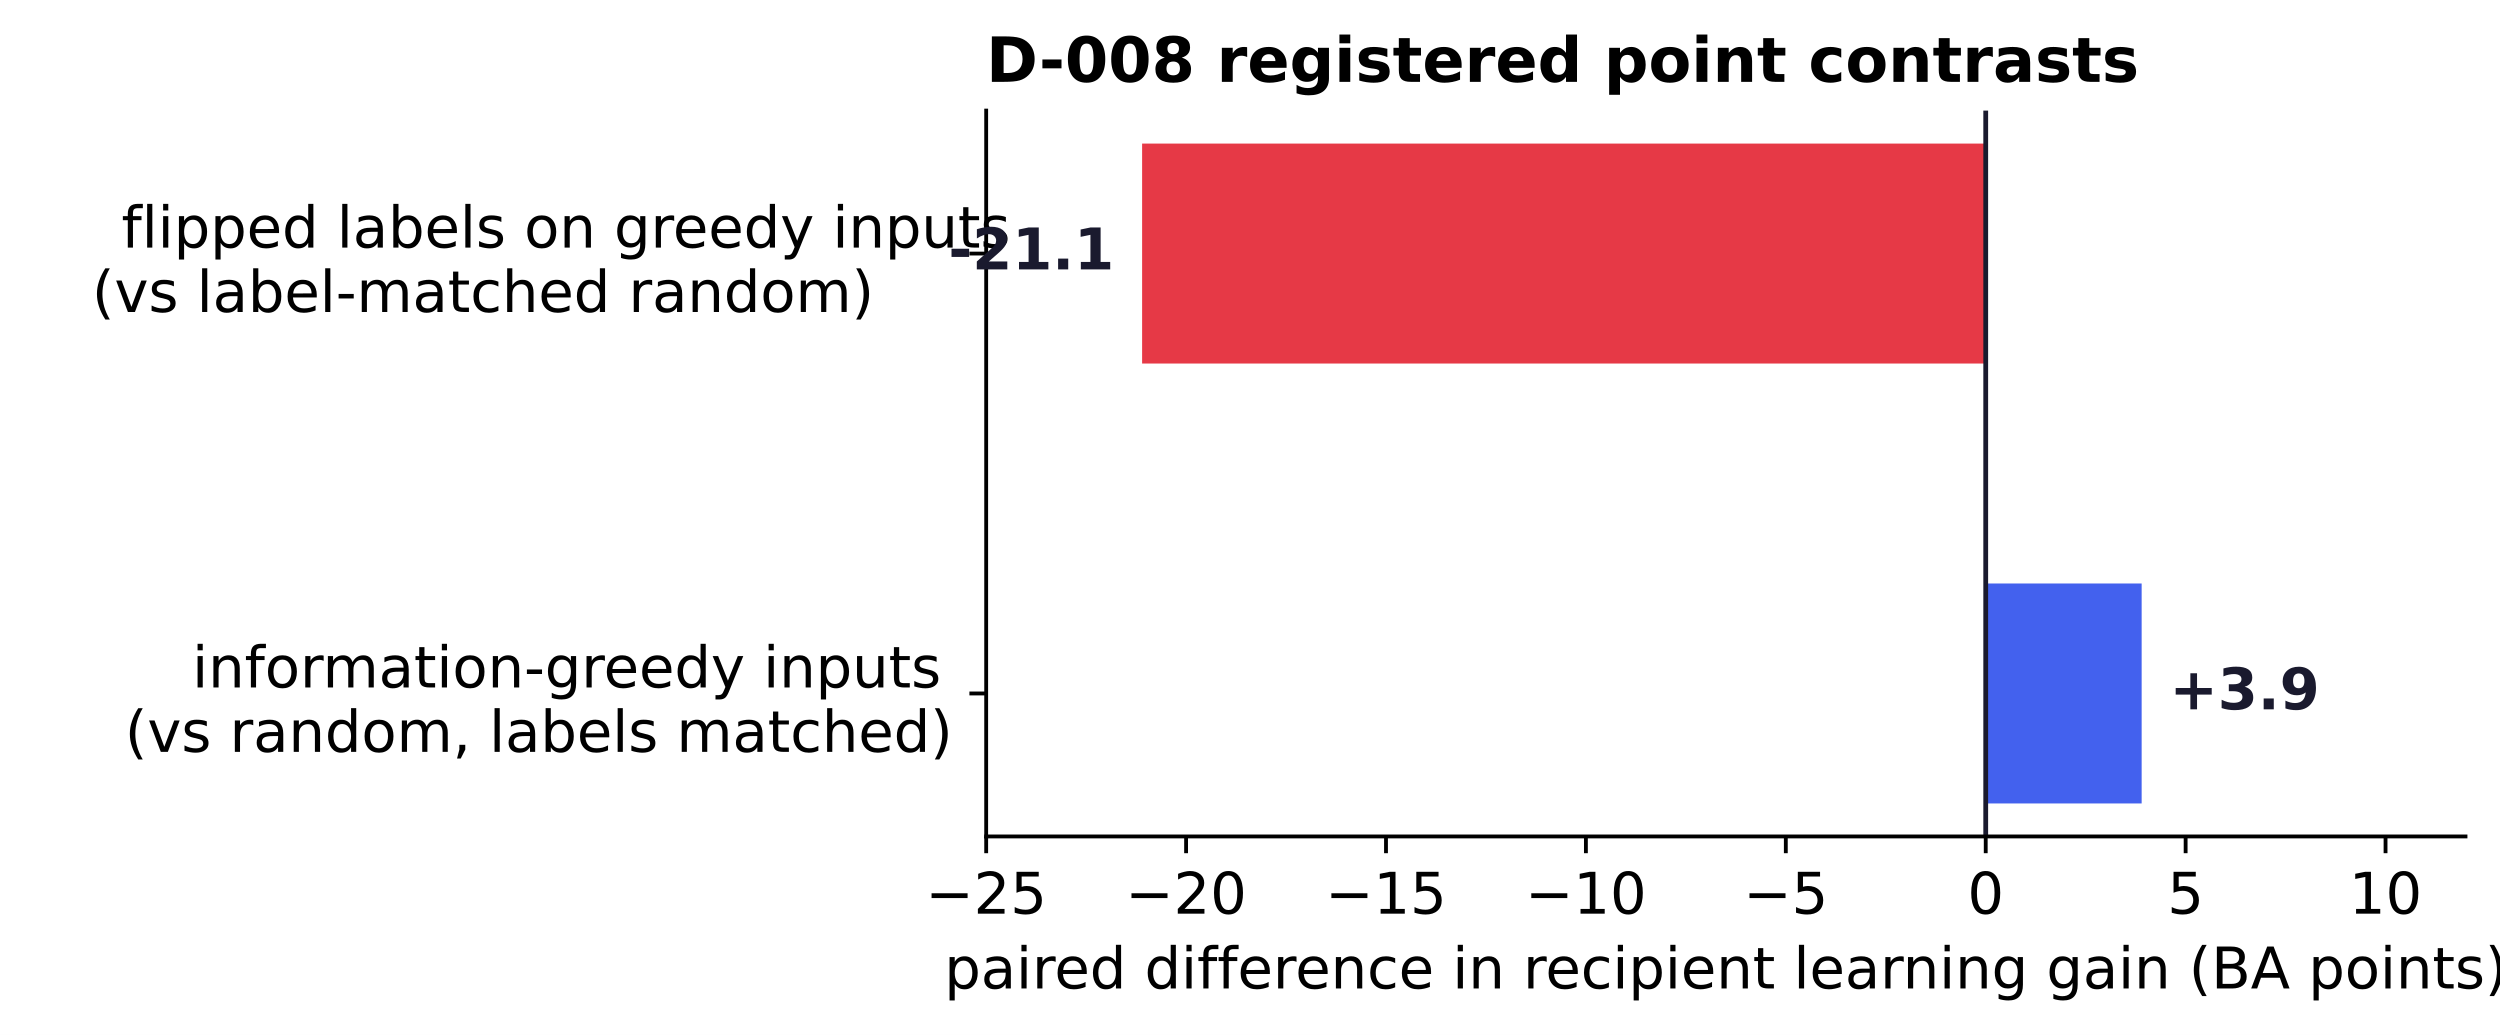
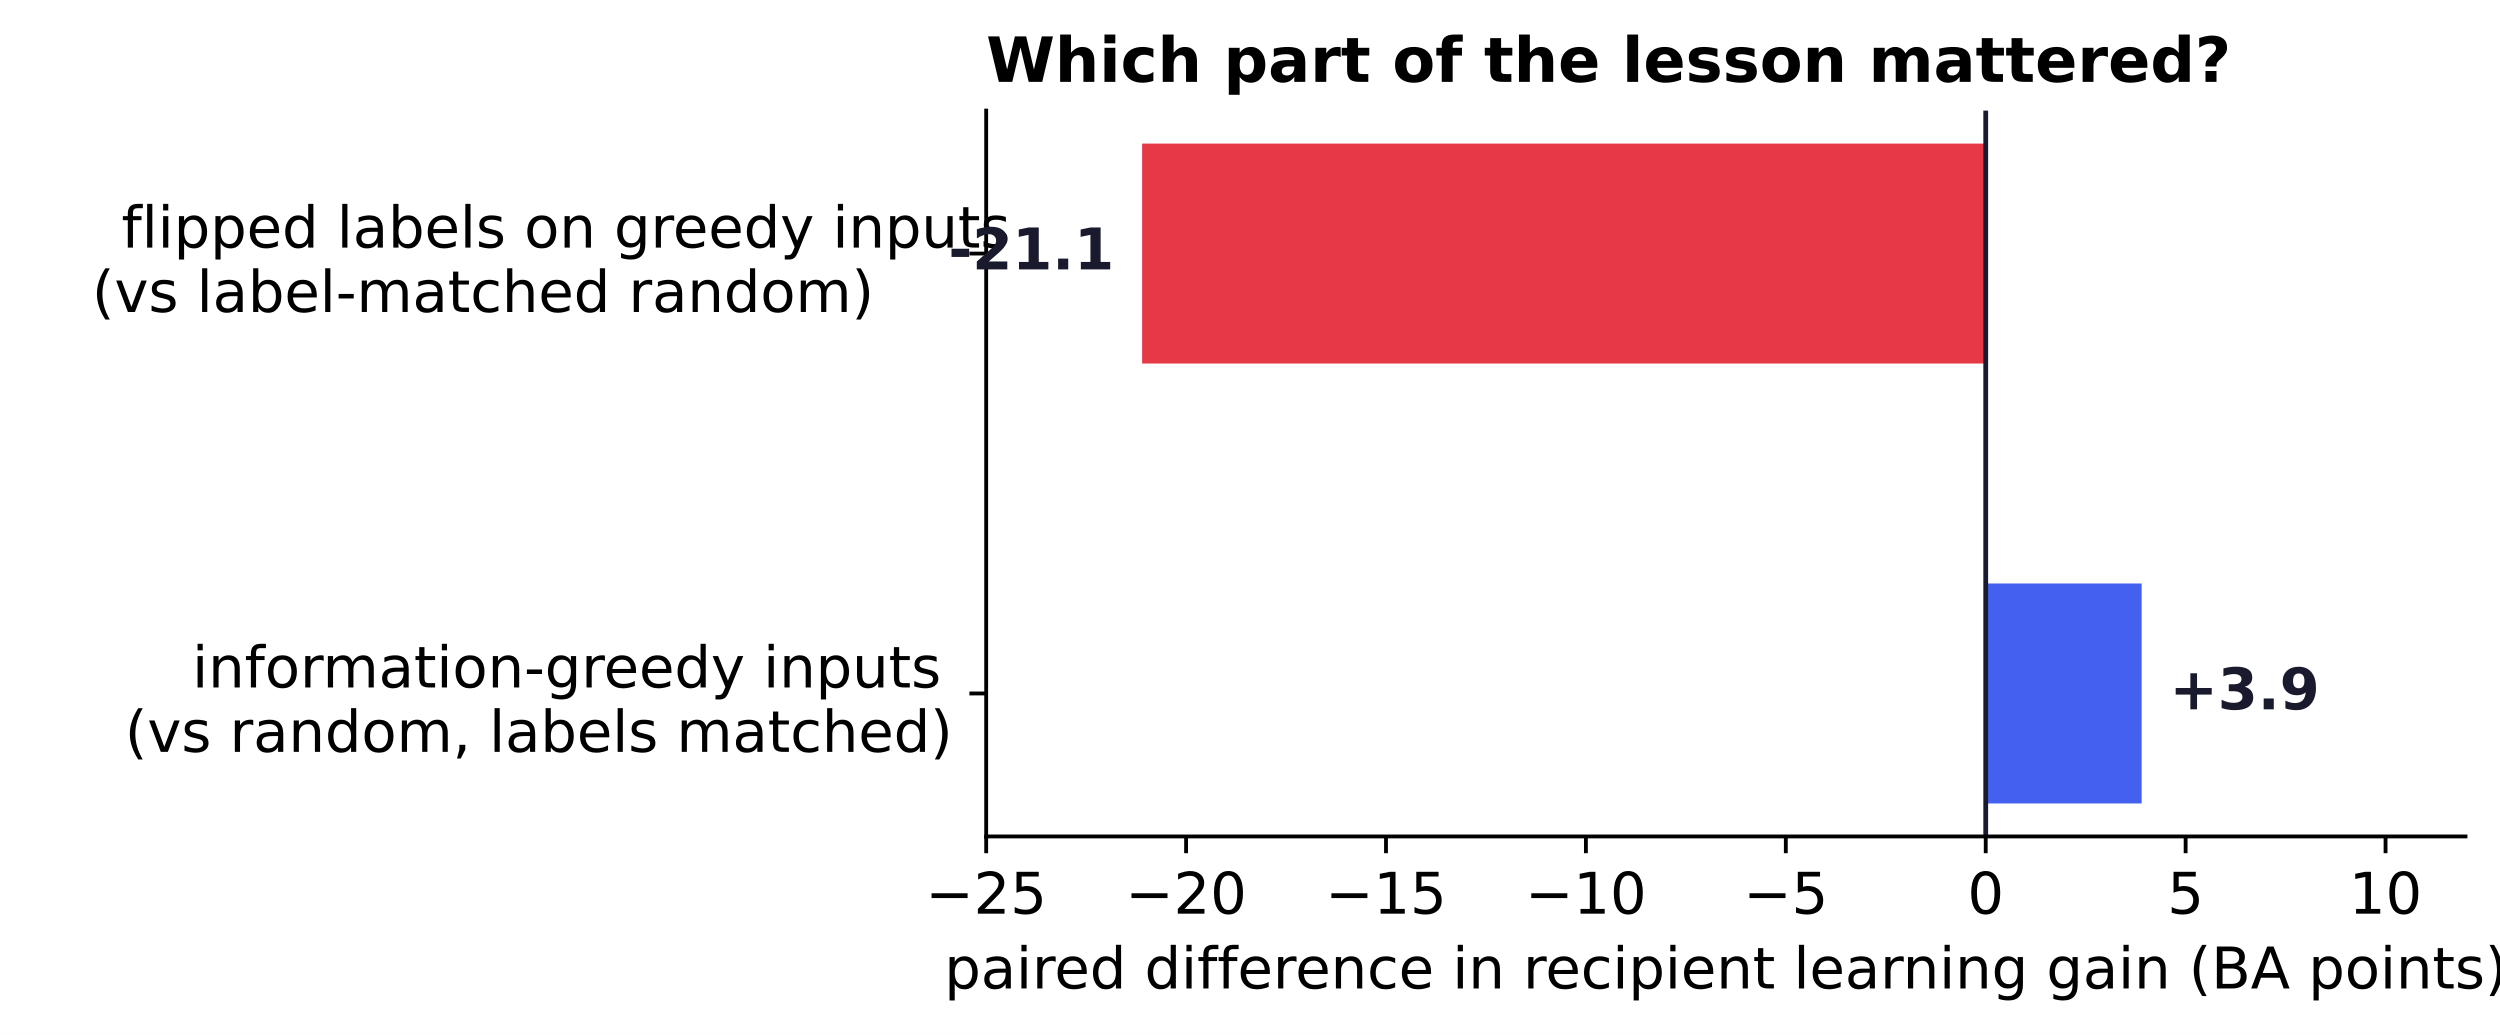
<svg xmlns="http://www.w3.org/2000/svg" xmlns:xlink="http://www.w3.org/1999/xlink" width="521.726pt" height="215.985pt" viewBox="0 0 521.726 215.985" version="1.1">
  <defs>
    <style type="text/css">*{stroke-linejoin: round; stroke-linecap: butt}</style>
  </defs>
  <g id="figure_1">
    <g id="patch_1">
      <path d="M 0 215.985  L 521.726 215.985  L 521.726 0  L 0 0  z " style="fill: #ffffff" />
    </g>
    <g id="axes_1">
      <g id="patch_2">
        <path d="M 205.806 174.558  L 514.526 174.558  L 514.526 23.078  L 205.806 23.078  z " style="fill: #ffffff" />
      </g>
      <g id="patch_3">
        <path d="M 414.401 167.673  L 446.942 167.673  L 446.942 121.769  L 414.401 121.769  z " clip-path="url(#pd6cfe5f2c0)" style="fill: #4361ee" />
      </g>
      <g id="patch_4">
        <path d="M 414.401 75.866  L 238.347 75.866  L 238.347 29.963  L 414.401 29.963  z " clip-path="url(#pd6cfe5f2c0)" style="fill: #e63946" />
      </g>
      <g id="matplotlib.axis_1">
        <g id="xtick_1">
          <g id="line2d_1">
            <defs>
              <path id="mbf64c99966" d="M 0 0  L 0 3.5  " style="stroke: #000000; stroke-width: 0.8" />
            </defs>
            <g>
              <use xlink:href="#mbf64c99966" x="205.806" y="174.558" style="stroke: #000000; stroke-width: 0.8" />
            </g>
          </g>
          <g id="text_1">
            <text style="font-size: 12px; font-family: 'DejaVu Sans'; text-anchor: middle" x="205.806" y="190.676" transform="rotate(-0 205.8063 190.6761)">−25</text>
          </g>
        </g>
        <g id="xtick_2">
          <g id="line2d_2">
            <g>
              <use xlink:href="#mbf64c99966" x="247.525" y="174.558" style="stroke: #000000; stroke-width: 0.8" />
            </g>
          </g>
          <g id="text_2">
            <text style="font-size: 12px; font-family: 'DejaVu Sans'; text-anchor: middle" x="247.525" y="190.676" transform="rotate(-0 247.5252 190.6761)">−20</text>
          </g>
        </g>
        <g id="xtick_3">
          <g id="line2d_3">
            <g>
              <use xlink:href="#mbf64c99966" x="289.244" y="174.558" style="stroke: #000000; stroke-width: 0.8" />
            </g>
          </g>
          <g id="text_3">
            <text style="font-size: 12px; font-family: 'DejaVu Sans'; text-anchor: middle" x="289.244" y="190.676" transform="rotate(-0 289.2441 190.6761)">−15</text>
          </g>
        </g>
        <g id="xtick_4">
          <g id="line2d_4">
            <g>
              <use xlink:href="#mbf64c99966" x="330.963" y="174.558" style="stroke: #000000; stroke-width: 0.8" />
            </g>
          </g>
          <g id="text_4">
            <text style="font-size: 12px; font-family: 'DejaVu Sans'; text-anchor: middle" x="330.963" y="190.676" transform="rotate(-0 330.963 190.6761)">−10</text>
          </g>
        </g>
        <g id="xtick_5">
          <g id="line2d_5">
            <g>
              <use xlink:href="#mbf64c99966" x="372.682" y="174.558" style="stroke: #000000; stroke-width: 0.8" />
            </g>
          </g>
          <g id="text_5">
            <text style="font-size: 12px; font-family: 'DejaVu Sans'; text-anchor: middle" x="372.682" y="190.676" transform="rotate(-0 372.6819 190.6761)">−5</text>
          </g>
        </g>
        <g id="xtick_6">
          <g id="line2d_6">
            <g>
              <use xlink:href="#mbf64c99966" x="414.401" y="174.558" style="stroke: #000000; stroke-width: 0.8" />
            </g>
          </g>
          <g id="text_6">
            <text style="font-size: 12px; font-family: 'DejaVu Sans'; text-anchor: middle" x="414.401" y="190.676" transform="rotate(-0 414.4008 190.6761)">0</text>
          </g>
        </g>
        <g id="xtick_7">
          <g id="line2d_7">
            <g>
              <use xlink:href="#mbf64c99966" x="456.12" y="174.558" style="stroke: #000000; stroke-width: 0.8" />
            </g>
          </g>
          <g id="text_7">
            <text style="font-size: 12px; font-family: 'DejaVu Sans'; text-anchor: middle" x="456.12" y="190.676" transform="rotate(-0 456.1198 190.6761)">5</text>
          </g>
        </g>
        <g id="xtick_8">
          <g id="line2d_8">
            <g>
              <use xlink:href="#mbf64c99966" x="497.839" y="174.558" style="stroke: #000000; stroke-width: 0.8" />
            </g>
          </g>
          <g id="text_8">
            <text style="font-size: 12px; font-family: 'DejaVu Sans'; text-anchor: middle" x="497.839" y="190.676" transform="rotate(-0 497.8387 190.6761)">10</text>
          </g>
        </g>
        <g id="text_9">
          <text style="font-size: 12px; font-family: 'DejaVu Sans'; text-anchor: middle" x="360.166" y="206.29" transform="rotate(-0 360.1662 206.2898)">paired difference in recipient learning gain (BA points)</text>
        </g>
      </g>
      <g id="matplotlib.axis_2">
        <g id="ytick_1">
          <g id="line2d_9">
            <defs>
              <path id="m731d71a74f" d="M 0 0  L -3.5 0  " style="stroke: #000000; stroke-width: 0.8" />
            </defs>
            <g>
              <use xlink:href="#m731d71a74f" x="205.806" y="144.721" style="stroke: #000000; stroke-width: 0.8" />
            </g>
          </g>
          <g id="text_10">
            <text style="font-size: 12px; font-family: 'DejaVu Sans'" transform="translate(40.10688 143.4732)">information-greedy inputs</text>
            <text style="font-size: 12px; font-family: 'DejaVu Sans'" transform="translate(26.06625 156.9106)">(vs random, labels matched)</text>
          </g>
        </g>
        <g id="ytick_2">
          <g id="line2d_10">
            <g>
              <use xlink:href="#m731d71a74f" x="205.806" y="52.915" style="stroke: #000000; stroke-width: 0.8" />
            </g>
          </g>
          <g id="text_11">
            <text style="font-size: 12px; font-family: 'DejaVu Sans'" transform="translate(25.35813 51.66713)">flipped labels on greedy inputs</text>
            <text style="font-size: 12px; font-family: 'DejaVu Sans'" transform="translate(19.2 65.1045)">(vs label-matched random)</text>
          </g>
        </g>
      </g>
      <g id="line2d_11">
        <path d="M 414.401 174.558  L 414.401 23.078  " clip-path="url(#pd6cfe5f2c0)" style="fill: none; stroke: #1a1a2e; stroke-linecap: square" />
      </g>
      <g id="patch_5">
        <path d="M 205.806 174.558  L 205.806 23.078  " style="fill: none; stroke: #000000; stroke-width: 0.8; stroke-linejoin: miter; stroke-linecap: square" />
      </g>
      <g id="patch_6">
        <path d="M 205.806 174.558  L 514.526 174.558  " style="fill: none; stroke: #000000; stroke-width: 0.8; stroke-linejoin: miter; stroke-linecap: square" />
      </g>
      <g id="text_12">
        <text style="font-weight: 700; font-size: 12px; font-family: 'DejaVu Sans'; text-anchor: start; fill: #1a1a2e" x="452.782" y="148.032" transform="rotate(-0 452.7822 148.0322)">+3.9</text>
      </g>
      <g id="text_13">
        <text style="font-weight: 700; font-size: 12px; font-family: 'DejaVu Sans'; text-anchor: end; fill: #1a1a2e" x="232.506" y="56.226" transform="rotate(-0 232.5064 56.22619)">-21.1</text>
      </g>
      <g id="text_14">
-         <text style="font-weight: 700; font-size: 13px; font-family: 'DejaVu Sans'; text-anchor: start" x="205.806" y="17.078" transform="rotate(-0 205.8063 17.07797)">D-008 registered point contrasts</text>
+         <text style="font-weight: 700; font-size: 13px; font-family: 'DejaVu Sans'; text-anchor: start" x="205.806" y="17.078" transform="rotate(-0 205.8063 17.07797)">Which part of the lesson mattered?</text>
      </g>
    </g>
  </g>
  <defs>
    <clipPath id="pd6cfe5f2c0">
      <rect x="205.806" y="23.078" width="308.72" height="151.48" />
    </clipPath>
  </defs>
</svg>
